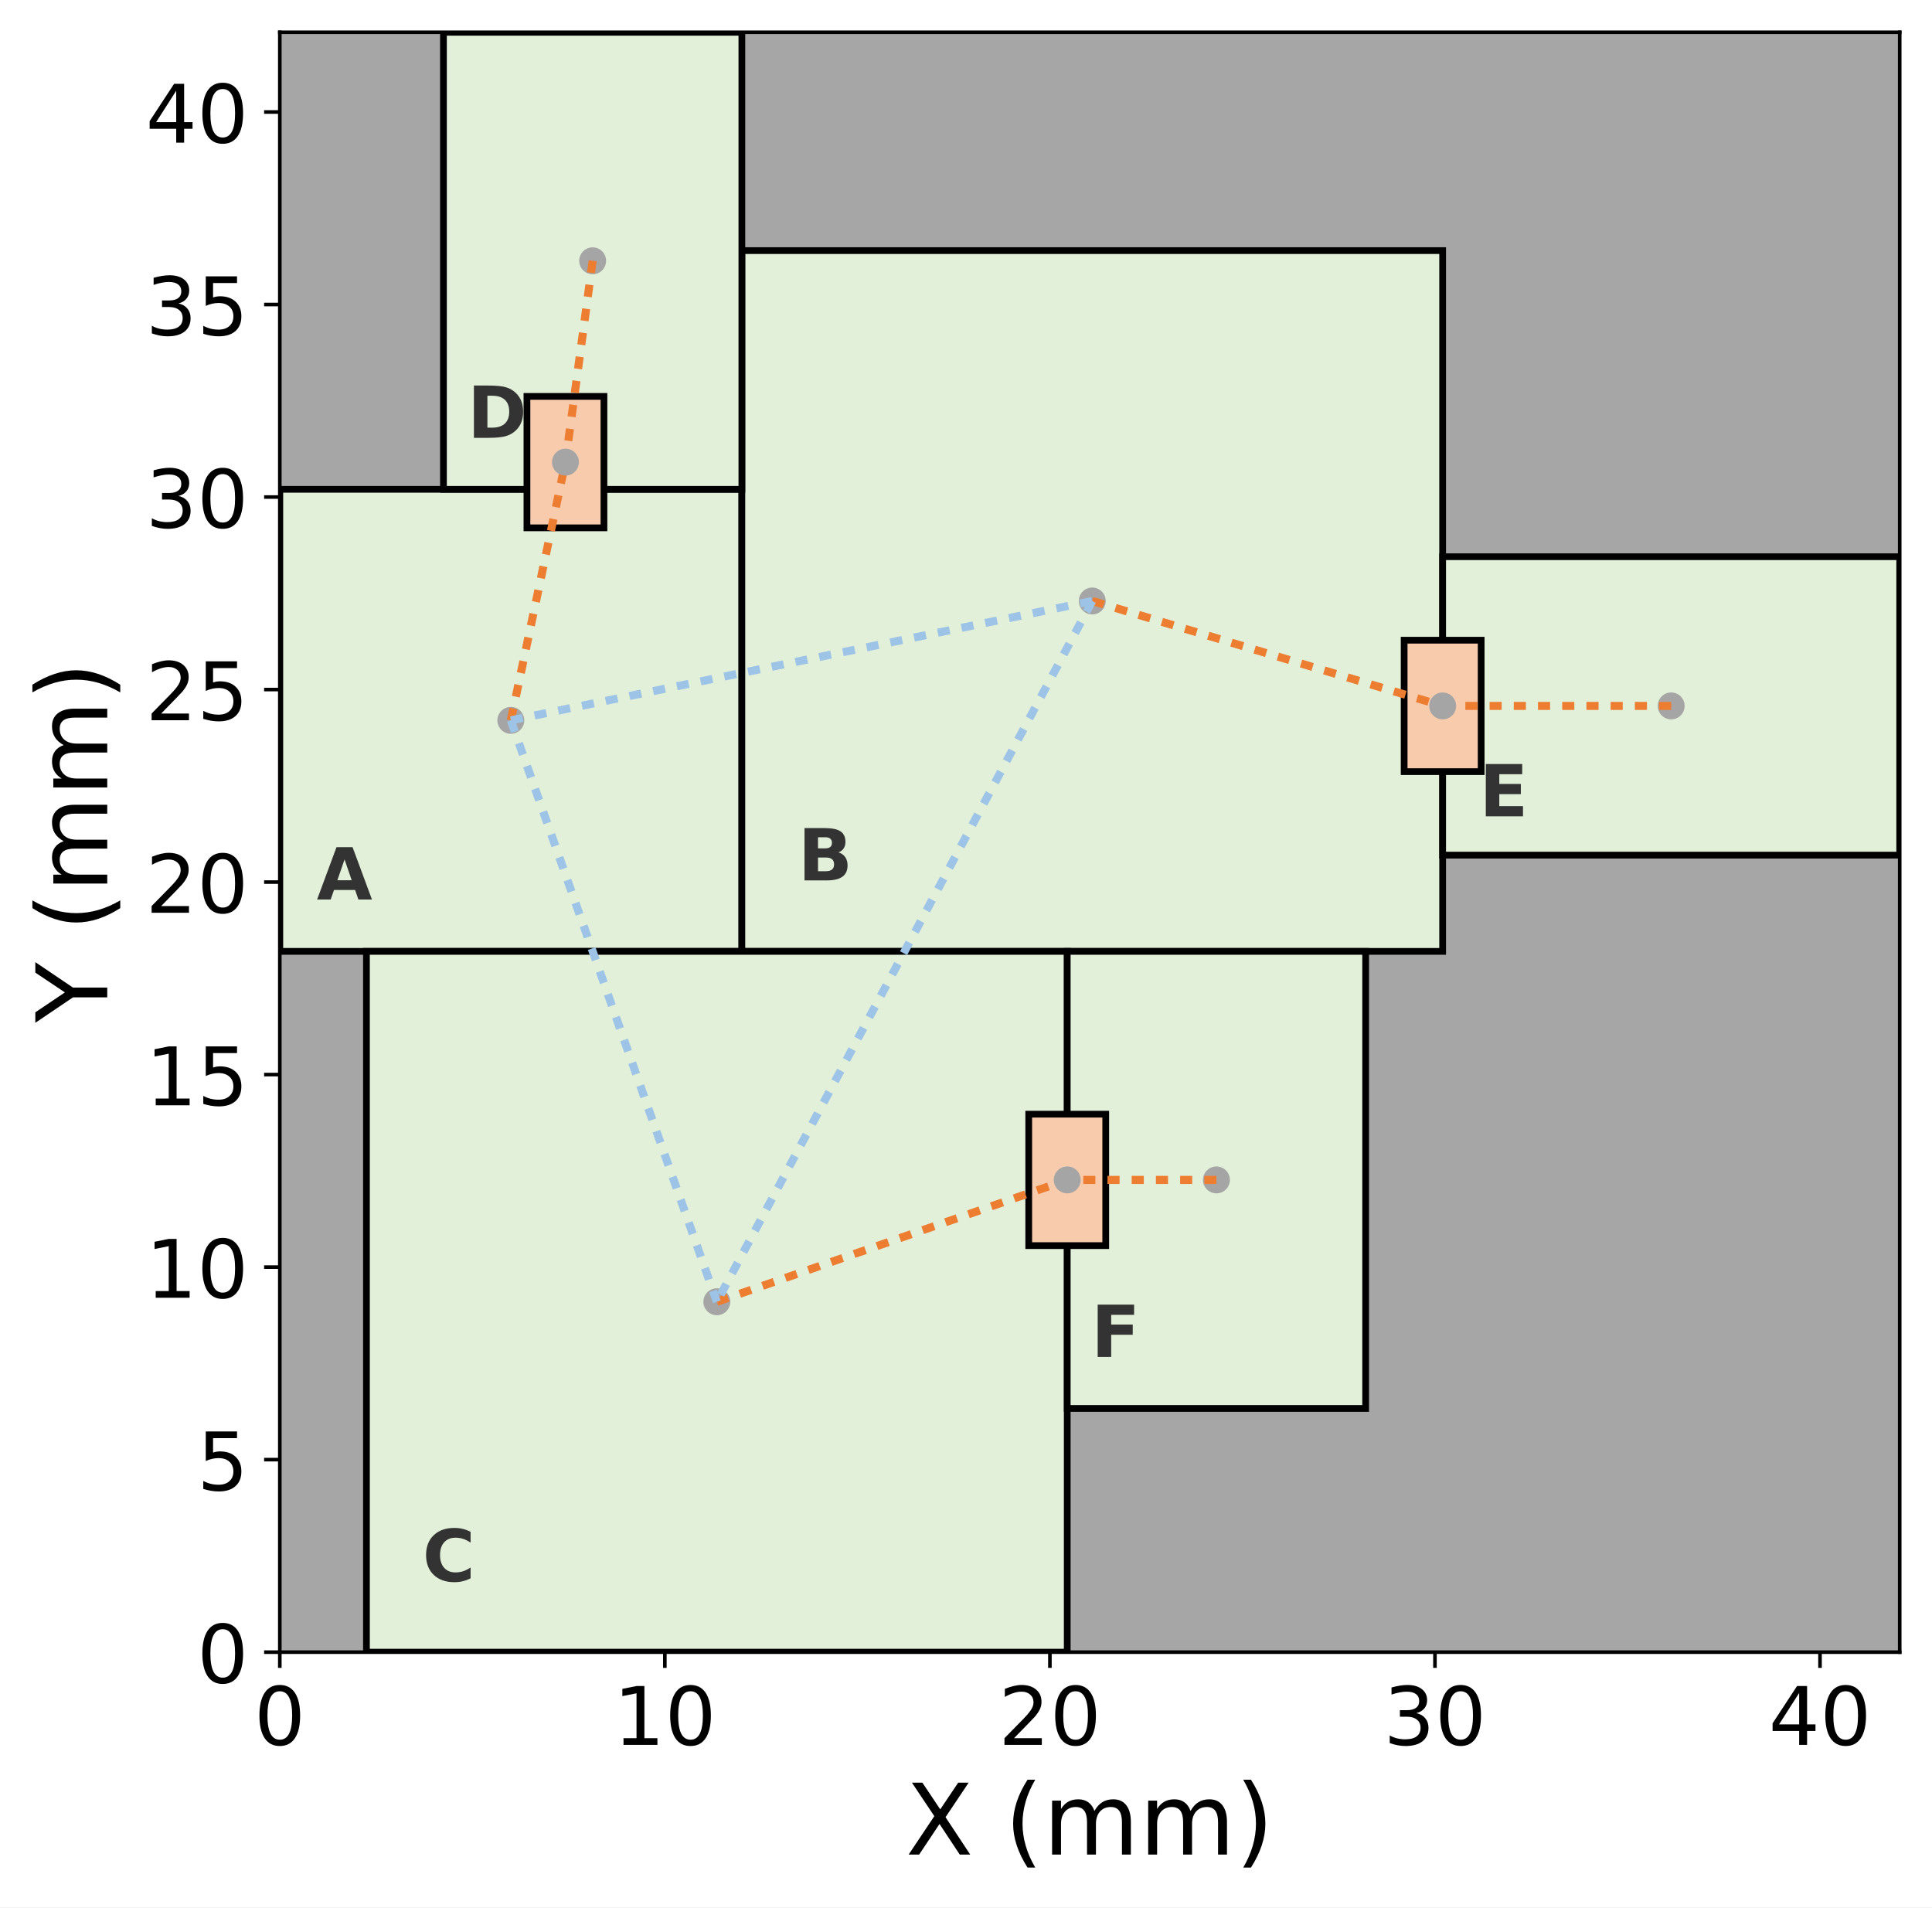
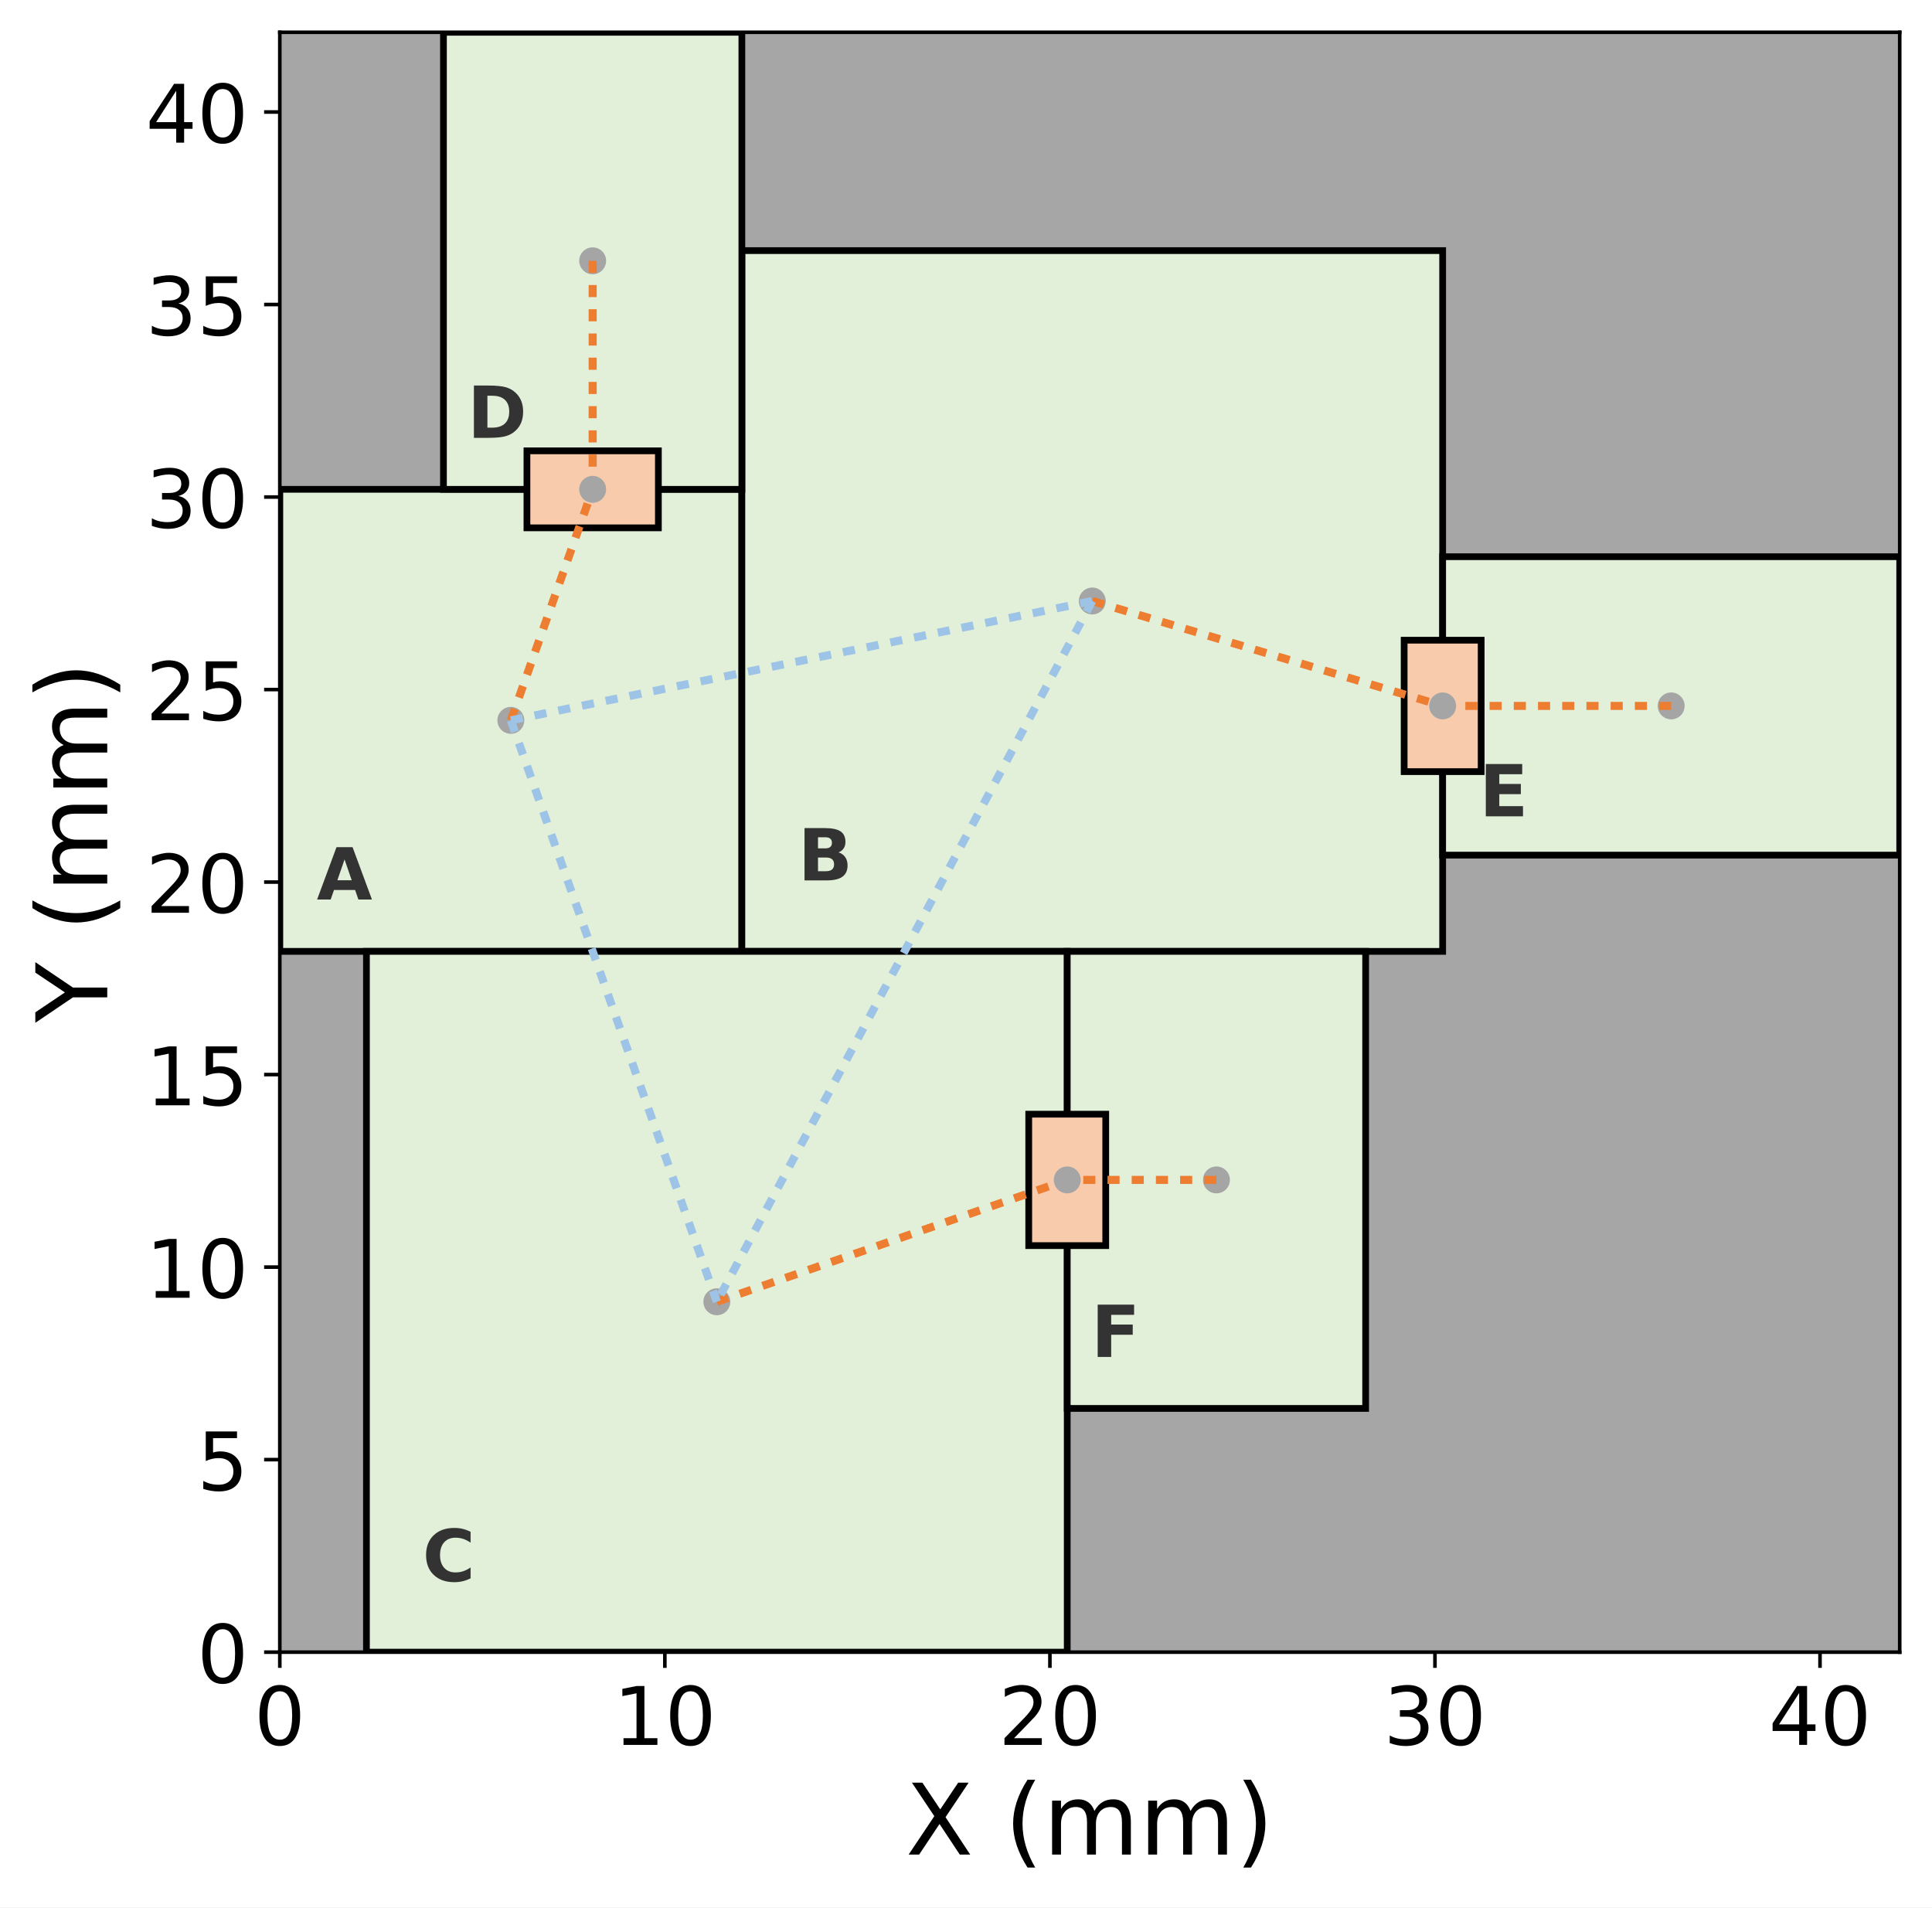
<svg xmlns="http://www.w3.org/2000/svg" xmlns:xlink="http://www.w3.org/1999/xlink" width="430.837pt" height="425.353pt" viewBox="0 0 430.837 425.353" version="1.1">
  <defs>
    <style type="text/css">*{stroke-linejoin: round; stroke-linecap: butt}</style>
  </defs>
  <g id="figure_1">
    <g id="patch_1">
      <path d="M 0 425.353  L 430.837 425.353  L 430.837 0  L 0 0  z " style="fill: #ffffff" />
    </g>
    <g id="axes_1">
      <g id="patch_2">
        <path d="M 62.397 368.44  L 423.637 368.44  L 423.637 7.2  L 62.397 7.2  z " style="fill: #a6a6a6" />
      </g>
      <g id="patch_3">
-         <path d="M 62.397 212.163  L 165.437 212.163  L 165.437 109.123  L 62.397 109.123  z " clip-path="url(#p27b4ea4541)" style="fill: #e2f0d9; stroke: #000000; stroke-width: 1.5; stroke-linejoin: miter" />
+         <path d="M 62.397 212.163  L 165.437 212.163  L 165.437 109.123  L 62.397 109.123  z " clip-path="url(#pdf31332292)" style="fill: #e2f0d9; stroke: #000000; stroke-width: 1.5; stroke-linejoin: miter" />
      </g>
      <g id="patch_4">
-         <path d="M 165.437 212.163  L 321.713 212.163  L 321.713 55.886  L 165.437 55.886  z " clip-path="url(#p27b4ea4541)" style="fill: #e2f0d9; stroke: #000000; stroke-width: 1.5; stroke-linejoin: miter" />
+         <path d="M 165.437 212.163  L 321.713 212.163  L 321.713 55.886  L 165.437 55.886  z " clip-path="url(#pdf31332292)" style="fill: #e2f0d9; stroke: #000000; stroke-width: 1.5; stroke-linejoin: miter" />
      </g>
      <g id="patch_5">
-         <path d="M 81.717 368.44  L 237.994 368.44  L 237.994 212.163  L 81.717 212.163  z " clip-path="url(#p27b4ea4541)" style="fill: #e2f0d9; stroke: #000000; stroke-width: 1.5; stroke-linejoin: miter" />
+         <path d="M 81.717 368.44  L 237.994 368.44  L 237.994 212.163  L 81.717 212.163  z " clip-path="url(#pdf31332292)" style="fill: #e2f0d9; stroke: #000000; stroke-width: 1.5; stroke-linejoin: miter" />
      </g>
      <g id="patch_6">
-         <path d="M 98.89 109.123  L 165.437 109.123  L 165.437 7.2  L 98.89 7.2  z " clip-path="url(#p27b4ea4541)" style="fill: #e2f0d9; stroke: #000000; stroke-width: 1.5; stroke-linejoin: miter" />
+         <path d="M 98.89 109.123  L 165.437 109.123  L 165.437 7.2  L 98.89 7.2  z " clip-path="url(#pdf31332292)" style="fill: #e2f0d9; stroke: #000000; stroke-width: 1.5; stroke-linejoin: miter" />
      </g>
      <g id="patch_7">
-         <path d="M 321.713 190.697  L 423.637 190.697  L 423.637 124.15  L 321.713 124.15  z " clip-path="url(#p27b4ea4541)" style="fill: #e2f0d9; stroke: #000000; stroke-width: 1.5; stroke-linejoin: miter" />
+         <path d="M 321.713 190.697  L 423.637 190.697  L 423.637 124.15  L 321.713 124.15  z " clip-path="url(#pdf31332292)" style="fill: #e2f0d9; stroke: #000000; stroke-width: 1.5; stroke-linejoin: miter" />
      </g>
      <g id="patch_8">
-         <path d="M 237.994 314.087  L 304.54 314.087  L 304.54 212.163  L 237.994 212.163  z " clip-path="url(#p27b4ea4541)" style="fill: #e2f0d9; stroke: #000000; stroke-width: 1.5; stroke-linejoin: miter" />
+         <path d="M 237.994 314.087  L 304.54 314.087  L 304.54 212.163  L 237.994 212.163  z " clip-path="url(#pdf31332292)" style="fill: #e2f0d9; stroke: #000000; stroke-width: 1.5; stroke-linejoin: miter" />
      </g>
      <g id="patch_9">
-         <path d="M 117.509 117.71  L 134.682 117.71  L 134.682 88.401  L 117.509 88.401  z " clip-path="url(#p27b4ea4541)" style="fill: #f8cbad; stroke: #000000; stroke-width: 1.5; stroke-linejoin: miter" />
+         <path d="M 117.509 117.71  L 146.818 117.71  L 146.818 100.537  L 117.509 100.537  z " clip-path="url(#pdf31332292)" style="fill: #f8cbad; stroke: #000000; stroke-width: 1.5; stroke-linejoin: miter" />
      </g>
      <g id="patch_10">
-         <path d="M 313.127 172.078  L 330.3 172.078  L 330.3 142.769  L 313.127 142.769  z " clip-path="url(#p27b4ea4541)" style="fill: #f8cbad; stroke: #000000; stroke-width: 1.5; stroke-linejoin: miter" />
+         <path d="M 313.127 172.078  L 330.3 172.078  L 330.3 142.769  L 313.127 142.769  z " clip-path="url(#pdf31332292)" style="fill: #f8cbad; stroke: #000000; stroke-width: 1.5; stroke-linejoin: miter" />
      </g>
      <g id="patch_11">
-         <path d="M 229.407 277.779  L 246.58 277.779  L 246.58 248.47  L 229.407 248.47  z " clip-path="url(#p27b4ea4541)" style="fill: #f8cbad; stroke: #000000; stroke-width: 1.5; stroke-linejoin: miter" />
+         <path d="M 229.407 277.779  L 246.58 277.779  L 246.58 248.47  L 229.407 248.47  z " clip-path="url(#pdf31332292)" style="fill: #f8cbad; stroke: #000000; stroke-width: 1.5; stroke-linejoin: miter" />
      </g>
      <g id="matplotlib.axis_1">
        <g id="xtick_1">
          <g id="line2d_1">
            <defs>
-               <path id="m975bffc416" d="M 0 0  L 0 3.5  " style="stroke: #000000; stroke-width: 0.8" />
+               <path id="m3f72ef1286" d="M 0 0  L 0 3.5  " style="stroke: #000000; stroke-width: 0.8" />
            </defs>
            <g>
-               <use xlink:href="#m975bffc416" x="62.397" y="368.44" style="stroke: #000000; stroke-width: 0.8" />
+               <use xlink:href="#m3f72ef1286" x="62.397" y="368.44" style="stroke: #000000; stroke-width: 0.8" />
            </g>
          </g>
          <g id="text_1">
            <g transform="translate(56.67063 389.1172) scale(0.18 -0.18)">
              <defs>
                <path id="DejaVuSans-30" d="M 2034 4250  Q 1547 4250 1301 3770  Q 1056 3291 1056 2328  Q 1056 1369 1301 889  Q 1547 409 2034 409  Q 2525 409 2770 889  Q 3016 1369 3016 2328  Q 3016 3291 2770 3770  Q 2525 4250 2034 4250  z M 2034 4750  Q 2819 4750 3233 4129  Q 3647 3509 3647 2328  Q 3647 1150 3233 529  Q 2819 -91 2034 -91  Q 1250 -91 836 529  Q 422 1150 422 2328  Q 422 3509 836 4129  Q 1250 4750 2034 4750  z " transform="scale(0.015625)" />
              </defs>
              <use xlink:href="#DejaVuSans-30" />
            </g>
          </g>
        </g>
        <g id="xtick_2">
          <g id="line2d_2">
            <g>
-               <use xlink:href="#m975bffc416" x="148.263" y="368.44" style="stroke: #000000; stroke-width: 0.8" />
+               <use xlink:href="#m3f72ef1286" x="148.263" y="368.44" style="stroke: #000000; stroke-width: 0.8" />
            </g>
          </g>
          <g id="text_2">
            <g transform="translate(136.8108 389.1172) scale(0.18 -0.18)">
              <defs>
                <path id="DejaVuSans-31" d="M 794 531  L 1825 531  L 1825 4091  L 703 3866  L 703 4441  L 1819 4666  L 2450 4666  L 2450 531  L 3481 531  L 3481 0  L 794 0  L 794 531  z " transform="scale(0.015625)" />
              </defs>
              <use xlink:href="#DejaVuSans-31" />
              <use xlink:href="#DejaVuSans-30" transform="translate(63.62305 0)" />
            </g>
          </g>
        </g>
        <g id="xtick_3">
          <g id="line2d_3">
            <g>
-               <use xlink:href="#m975bffc416" x="234.13" y="368.44" style="stroke: #000000; stroke-width: 0.8" />
+               <use xlink:href="#m3f72ef1286" x="234.13" y="368.44" style="stroke: #000000; stroke-width: 0.8" />
            </g>
          </g>
          <g id="text_3">
            <g transform="translate(222.6772 389.1172) scale(0.18 -0.18)">
              <defs>
                <path id="DejaVuSans-32" d="M 1228 531  L 3431 531  L 3431 0  L 469 0  L 469 531  Q 828 903 1448 1529  Q 2069 2156 2228 2338  Q 2531 2678 2651 2914  Q 2772 3150 2772 3378  Q 2772 3750 2511 3984  Q 2250 4219 1831 4219  Q 1534 4219 1204 4116  Q 875 4013 500 3803  L 500 4441  Q 881 4594 1212 4672  Q 1544 4750 1819 4750  Q 2544 4750 2975 4387  Q 3406 4025 3406 3419  Q 3406 3131 3298 2873  Q 3191 2616 2906 2266  Q 2828 2175 2409 1742  Q 1991 1309 1228 531  z " transform="scale(0.015625)" />
              </defs>
              <use xlink:href="#DejaVuSans-32" />
              <use xlink:href="#DejaVuSans-30" transform="translate(63.62305 0)" />
            </g>
          </g>
        </g>
        <g id="xtick_4">
          <g id="line2d_4">
            <g>
-               <use xlink:href="#m975bffc416" x="319.996" y="368.44" style="stroke: #000000; stroke-width: 0.8" />
+               <use xlink:href="#m3f72ef1286" x="319.996" y="368.44" style="stroke: #000000; stroke-width: 0.8" />
            </g>
          </g>
          <g id="text_4">
            <g transform="translate(308.5436 389.1172) scale(0.18 -0.18)">
              <defs>
                <path id="DejaVuSans-33" d="M 2597 2516  Q 3050 2419 3304 2112  Q 3559 1806 3559 1356  Q 3559 666 3084 287  Q 2609 -91 1734 -91  Q 1441 -91 1130 -33  Q 819 25 488 141  L 488 750  Q 750 597 1062 519  Q 1375 441 1716 441  Q 2309 441 2620 675  Q 2931 909 2931 1356  Q 2931 1769 2642 2001  Q 2353 2234 1838 2234  L 1294 2234  L 1294 2753  L 1863 2753  Q 2328 2753 2575 2939  Q 2822 3125 2822 3475  Q 2822 3834 2567 4026  Q 2313 4219 1838 4219  Q 1578 4219 1281 4162  Q 984 4106 628 3988  L 628 4550  Q 988 4650 1302 4700  Q 1616 4750 1894 4750  Q 2613 4750 3031 4423  Q 3450 4097 3450 3541  Q 3450 3153 3228 2886  Q 3006 2619 2597 2516  z " transform="scale(0.015625)" />
              </defs>
              <use xlink:href="#DejaVuSans-33" />
              <use xlink:href="#DejaVuSans-30" transform="translate(63.62305 0)" />
            </g>
          </g>
        </g>
        <g id="xtick_5">
          <g id="line2d_5">
            <g>
-               <use xlink:href="#m975bffc416" x="405.863" y="368.44" style="stroke: #000000; stroke-width: 0.8" />
+               <use xlink:href="#m3f72ef1286" x="405.863" y="368.44" style="stroke: #000000; stroke-width: 0.8" />
            </g>
          </g>
          <g id="text_5">
            <g transform="translate(394.41 389.1172) scale(0.18 -0.18)">
              <defs>
                <path id="DejaVuSans-34" d="M 2419 4116  L 825 1625  L 2419 1625  L 2419 4116  z M 2253 4666  L 3047 4666  L 3047 1625  L 3713 1625  L 3713 1100  L 3047 1100  L 3047 0  L 2419 0  L 2419 1100  L 313 1100  L 313 1709  L 2253 4666  z " transform="scale(0.015625)" />
              </defs>
              <use xlink:href="#DejaVuSans-34" />
              <use xlink:href="#DejaVuSans-30" transform="translate(63.62305 0)" />
            </g>
          </g>
        </g>
        <g id="text_6">
          <g transform="translate(201.9731 413.5772) scale(0.22 -0.22)">
            <defs>
              <path id="DejaVuSans-58" d="M 403 4666  L 1081 4666  L 2241 2931  L 3406 4666  L 4084 4666  L 2584 2425  L 4184 0  L 3506 0  L 2194 1984  L 872 0  L 191 0  L 1856 2491  L 403 4666  z " transform="scale(0.015625)" />
              <path id="DejaVuSans-20" transform="scale(0.015625)" />
              <path id="DejaVuSans-28" d="M 1984 4856  Q 1566 4138 1362 3434  Q 1159 2731 1159 2009  Q 1159 1288 1364 580  Q 1569 -128 1984 -844  L 1484 -844  Q 1016 -109 783 600  Q 550 1309 550 2009  Q 550 2706 781 3412  Q 1013 4119 1484 4856  L 1984 4856  z " transform="scale(0.015625)" />
              <path id="DejaVuSans-6d" d="M 3328 2828  Q 3544 3216 3844 3400  Q 4144 3584 4550 3584  Q 5097 3584 5394 3201  Q 5691 2819 5691 2113  L 5691 0  L 5113 0  L 5113 2094  Q 5113 2597 4934 2840  Q 4756 3084 4391 3084  Q 3944 3084 3684 2787  Q 3425 2491 3425 1978  L 3425 0  L 2847 0  L 2847 2094  Q 2847 2600 2669 2842  Q 2491 3084 2119 3084  Q 1678 3084 1418 2786  Q 1159 2488 1159 1978  L 1159 0  L 581 0  L 581 3500  L 1159 3500  L 1159 2956  Q 1356 3278 1631 3431  Q 1906 3584 2284 3584  Q 2666 3584 2933 3390  Q 3200 3197 3328 2828  z " transform="scale(0.015625)" />
              <path id="DejaVuSans-29" d="M 513 4856  L 1013 4856  Q 1481 4119 1714 3412  Q 1947 2706 1947 2009  Q 1947 1309 1714 600  Q 1481 -109 1013 -844  L 513 -844  Q 928 -128 1133 580  Q 1338 1288 1338 2009  Q 1338 2731 1133 3434  Q 928 4138 513 4856  z " transform="scale(0.015625)" />
            </defs>
            <use xlink:href="#DejaVuSans-58" />
            <use xlink:href="#DejaVuSans-20" transform="translate(68.50586 0)" />
            <use xlink:href="#DejaVuSans-28" transform="translate(100.293 0)" />
            <use xlink:href="#DejaVuSans-6d" transform="translate(139.3066 0)" />
            <use xlink:href="#DejaVuSans-6d" transform="translate(236.7188 0)" />
            <use xlink:href="#DejaVuSans-29" transform="translate(334.1309 0)" />
          </g>
        </g>
      </g>
      <g id="matplotlib.axis_2">
        <g id="ytick_1">
          <g id="line2d_6">
            <defs>
-               <path id="m58bb00a4fe" d="M 0 0  L -3.5 0  " style="stroke: #000000; stroke-width: 0.8" />
+               <path id="m8b38acbd0d" d="M 0 0  L -3.5 0  " style="stroke: #000000; stroke-width: 0.8" />
            </defs>
            <g>
-               <use xlink:href="#m58bb00a4fe" x="62.397" y="368.44" style="stroke: #000000; stroke-width: 0.8" />
+               <use xlink:href="#m8b38acbd0d" x="62.397" y="368.44" style="stroke: #000000; stroke-width: 0.8" />
            </g>
          </g>
          <g id="text_7">
            <g transform="translate(43.94438 375.2786) scale(0.18 -0.18)">
              <use xlink:href="#DejaVuSans-30" />
            </g>
          </g>
        </g>
        <g id="ytick_2">
          <g id="line2d_7">
            <g>
-               <use xlink:href="#m58bb00a4fe" x="62.397" y="325.507" style="stroke: #000000; stroke-width: 0.8" />
+               <use xlink:href="#m8b38acbd0d" x="62.397" y="325.507" style="stroke: #000000; stroke-width: 0.8" />
            </g>
          </g>
          <g id="text_8">
            <g transform="translate(43.94438 332.3454) scale(0.18 -0.18)">
              <defs>
                <path id="DejaVuSans-35" d="M 691 4666  L 3169 4666  L 3169 4134  L 1269 4134  L 1269 2991  Q 1406 3038 1543 3061  Q 1681 3084 1819 3084  Q 2600 3084 3056 2656  Q 3513 2228 3513 1497  Q 3513 744 3044 326  Q 2575 -91 1722 -91  Q 1428 -91 1123 -41  Q 819 9 494 109  L 494 744  Q 775 591 1075 516  Q 1375 441 1709 441  Q 2250 441 2565 725  Q 2881 1009 2881 1497  Q 2881 1984 2565 2268  Q 2250 2553 1709 2553  Q 1456 2553 1204 2497  Q 953 2441 691 2322  L 691 4666  z " transform="scale(0.015625)" />
              </defs>
              <use xlink:href="#DejaVuSans-35" />
            </g>
          </g>
        </g>
        <g id="ytick_3">
          <g id="line2d_8">
            <g>
-               <use xlink:href="#m58bb00a4fe" x="62.397" y="282.574" style="stroke: #000000; stroke-width: 0.8" />
+               <use xlink:href="#m8b38acbd0d" x="62.397" y="282.574" style="stroke: #000000; stroke-width: 0.8" />
            </g>
          </g>
          <g id="text_9">
            <g transform="translate(32.49188 289.4122) scale(0.18 -0.18)">
              <use xlink:href="#DejaVuSans-31" />
              <use xlink:href="#DejaVuSans-30" transform="translate(63.62305 0)" />
            </g>
          </g>
        </g>
        <g id="ytick_4">
          <g id="line2d_9">
            <g>
-               <use xlink:href="#m58bb00a4fe" x="62.397" y="239.64" style="stroke: #000000; stroke-width: 0.8" />
+               <use xlink:href="#m8b38acbd0d" x="62.397" y="239.64" style="stroke: #000000; stroke-width: 0.8" />
            </g>
          </g>
          <g id="text_10">
            <g transform="translate(32.49188 246.479) scale(0.18 -0.18)">
              <use xlink:href="#DejaVuSans-31" />
              <use xlink:href="#DejaVuSans-35" transform="translate(63.62305 0)" />
            </g>
          </g>
        </g>
        <g id="ytick_5">
          <g id="line2d_10">
            <g>
-               <use xlink:href="#m58bb00a4fe" x="62.397" y="196.707" style="stroke: #000000; stroke-width: 0.8" />
+               <use xlink:href="#m8b38acbd0d" x="62.397" y="196.707" style="stroke: #000000; stroke-width: 0.8" />
            </g>
          </g>
          <g id="text_11">
            <g transform="translate(32.49188 203.5458) scale(0.18 -0.18)">
              <use xlink:href="#DejaVuSans-32" />
              <use xlink:href="#DejaVuSans-30" transform="translate(63.62305 0)" />
            </g>
          </g>
        </g>
        <g id="ytick_6">
          <g id="line2d_11">
            <g>
-               <use xlink:href="#m58bb00a4fe" x="62.397" y="153.774" style="stroke: #000000; stroke-width: 0.8" />
+               <use xlink:href="#m8b38acbd0d" x="62.397" y="153.774" style="stroke: #000000; stroke-width: 0.8" />
            </g>
          </g>
          <g id="text_12">
            <g transform="translate(32.49188 160.6126) scale(0.18 -0.18)">
              <use xlink:href="#DejaVuSans-32" />
              <use xlink:href="#DejaVuSans-35" transform="translate(63.62305 0)" />
            </g>
          </g>
        </g>
        <g id="ytick_7">
          <g id="line2d_12">
            <g>
-               <use xlink:href="#m58bb00a4fe" x="62.397" y="110.841" style="stroke: #000000; stroke-width: 0.8" />
+               <use xlink:href="#m8b38acbd0d" x="62.397" y="110.841" style="stroke: #000000; stroke-width: 0.8" />
            </g>
          </g>
          <g id="text_13">
            <g transform="translate(32.49188 117.6794) scale(0.18 -0.18)">
              <use xlink:href="#DejaVuSans-33" />
              <use xlink:href="#DejaVuSans-30" transform="translate(63.62305 0)" />
            </g>
          </g>
        </g>
        <g id="ytick_8">
          <g id="line2d_13">
            <g>
-               <use xlink:href="#m58bb00a4fe" x="62.397" y="67.908" style="stroke: #000000; stroke-width: 0.8" />
+               <use xlink:href="#m8b38acbd0d" x="62.397" y="67.908" style="stroke: #000000; stroke-width: 0.8" />
            </g>
          </g>
          <g id="text_14">
            <g transform="translate(32.49188 74.74615) scale(0.18 -0.18)">
              <use xlink:href="#DejaVuSans-33" />
              <use xlink:href="#DejaVuSans-35" transform="translate(63.62305 0)" />
            </g>
          </g>
        </g>
        <g id="ytick_9">
          <g id="line2d_14">
            <g>
-               <use xlink:href="#m58bb00a4fe" x="62.397" y="24.974" style="stroke: #000000; stroke-width: 0.8" />
+               <use xlink:href="#m8b38acbd0d" x="62.397" y="24.974" style="stroke: #000000; stroke-width: 0.8" />
            </g>
          </g>
          <g id="text_15">
            <g transform="translate(32.49188 31.81294) scale(0.18 -0.18)">
              <use xlink:href="#DejaVuSans-34" />
              <use xlink:href="#DejaVuSans-30" transform="translate(63.62305 0)" />
            </g>
          </g>
        </g>
        <g id="text_16">
          <g transform="translate(23.91656 228.0473) rotate(-90) scale(0.22 -0.22)">
            <defs>
              <path id="DejaVuSans-59" d="M -13 4666  L 666 4666  L 1959 2747  L 3244 4666  L 3922 4666  L 2272 2222  L 2272 0  L 1638 0  L 1638 2222  L -13 4666  z " transform="scale(0.015625)" />
            </defs>
            <use xlink:href="#DejaVuSans-59" />
            <use xlink:href="#DejaVuSans-20" transform="translate(61.08398 0)" />
            <use xlink:href="#DejaVuSans-28" transform="translate(92.87109 0)" />
            <use xlink:href="#DejaVuSans-6d" transform="translate(131.8848 0)" />
            <use xlink:href="#DejaVuSans-6d" transform="translate(229.2969 0)" />
            <use xlink:href="#DejaVuSans-29" transform="translate(326.709 0)" />
          </g>
        </g>
      </g>
      <g id="line2d_15">
-         <path d="M 113.917 160.643  " clip-path="url(#p27b4ea4541)" style="fill: none; stroke: #a5a5a5; stroke-width: 1.5; stroke-linecap: square" />
+         <path d="M 113.917 160.643  " clip-path="url(#pdf31332292)" style="fill: none; stroke: #a5a5a5; stroke-width: 1.5; stroke-linecap: square" />
        <defs>
-           <path id="m60b229ca9f" d="M 0 3  C 0.796 3 1.559 2.684 2.121 2.121  C 2.684 1.559 3 0.796 3 0  C 3 -0.796 2.684 -1.559 2.121 -2.121  C 1.559 -2.684 0.796 -3 0 -3  C -0.796 -3 -1.559 -2.684 -2.121 -2.121  C -2.684 -1.559 -3 -0.796 -3 0  C -3 0.796 -2.684 1.559 -2.121 2.121  C -1.559 2.684 -0.796 3 0 3  z " />
+           <path id="m9b7de8fbb4" d="M 0 3  C 0.796 3 1.559 2.684 2.121 2.121  C 2.684 1.559 3 0.796 3 0  C 3 -0.796 2.684 -1.559 2.121 -2.121  C 1.559 -2.684 0.796 -3 0 -3  C -0.796 -3 -1.559 -2.684 -2.121 -2.121  C -2.684 -1.559 -3 -0.796 -3 0  C -3 0.796 -2.684 1.559 -2.121 2.121  C -1.559 2.684 -0.796 3 0 3  z " />
        </defs>
-         <g clip-path="url(#p27b4ea4541)">
-           <use xlink:href="#m60b229ca9f" x="113.917" y="160.643" style="fill: #a5a5a5" />
+         <g clip-path="url(#pdf31332292)">
+           <use xlink:href="#m9b7de8fbb4" x="113.917" y="160.643" style="fill: #a5a5a5" />
        </g>
      </g>
      <g id="line2d_16">
-         <path d="M 243.575 134.025  " clip-path="url(#p27b4ea4541)" style="fill: none; stroke: #a5a5a5; stroke-width: 1.5; stroke-linecap: square" />
-         <g clip-path="url(#p27b4ea4541)">
-           <use xlink:href="#m60b229ca9f" x="243.575" y="134.025" style="fill: #a5a5a5" />
+         <path d="M 243.575 134.025  " clip-path="url(#pdf31332292)" style="fill: none; stroke: #a5a5a5; stroke-width: 1.5; stroke-linecap: square" />
+         <g clip-path="url(#pdf31332292)">
+           <use xlink:href="#m9b7de8fbb4" x="243.575" y="134.025" style="fill: #a5a5a5" />
        </g>
      </g>
      <g id="line2d_17">
-         <path d="M 159.855 290.302  " clip-path="url(#p27b4ea4541)" style="fill: none; stroke: #a5a5a5; stroke-width: 1.5; stroke-linecap: square" />
-         <g clip-path="url(#p27b4ea4541)">
-           <use xlink:href="#m60b229ca9f" x="159.855" y="290.302" style="fill: #a5a5a5" />
+         <path d="M 159.855 290.302  " clip-path="url(#pdf31332292)" style="fill: none; stroke: #a5a5a5; stroke-width: 1.5; stroke-linecap: square" />
+         <g clip-path="url(#pdf31332292)">
+           <use xlink:href="#m9b7de8fbb4" x="159.855" y="290.302" style="fill: #a5a5a5" />
        </g>
      </g>
      <g id="line2d_18">
-         <path d="M 132.163 58.162  " clip-path="url(#p27b4ea4541)" style="fill: none; stroke: #a5a5a5; stroke-width: 1.5; stroke-linecap: square" />
-         <g clip-path="url(#p27b4ea4541)">
-           <use xlink:href="#m60b229ca9f" x="132.163" y="58.162" style="fill: #a5a5a5" />
+         <path d="M 132.163 58.162  " clip-path="url(#pdf31332292)" style="fill: none; stroke: #a5a5a5; stroke-width: 1.5; stroke-linecap: square" />
+         <g clip-path="url(#pdf31332292)">
+           <use xlink:href="#m9b7de8fbb4" x="132.163" y="58.162" style="fill: #a5a5a5" />
        </g>
      </g>
      <g id="line2d_19">
-         <path d="M 372.675 157.423  " clip-path="url(#p27b4ea4541)" style="fill: none; stroke: #a5a5a5; stroke-width: 1.5; stroke-linecap: square" />
-         <g clip-path="url(#p27b4ea4541)">
-           <use xlink:href="#m60b229ca9f" x="372.675" y="157.423" style="fill: #a5a5a5" />
+         <path d="M 372.675 157.423  " clip-path="url(#pdf31332292)" style="fill: none; stroke: #a5a5a5; stroke-width: 1.5; stroke-linecap: square" />
+         <g clip-path="url(#pdf31332292)">
+           <use xlink:href="#m9b7de8fbb4" x="372.675" y="157.423" style="fill: #a5a5a5" />
        </g>
      </g>
      <g id="line2d_20">
-         <path d="M 271.267 263.125  " clip-path="url(#p27b4ea4541)" style="fill: none; stroke: #a5a5a5; stroke-width: 1.5; stroke-linecap: square" />
-         <g clip-path="url(#p27b4ea4541)">
-           <use xlink:href="#m60b229ca9f" x="271.267" y="263.125" style="fill: #a5a5a5" />
+         <path d="M 271.267 263.125  " clip-path="url(#pdf31332292)" style="fill: none; stroke: #a5a5a5; stroke-width: 1.5; stroke-linecap: square" />
+         <g clip-path="url(#pdf31332292)">
+           <use xlink:href="#m9b7de8fbb4" x="271.267" y="263.125" style="fill: #a5a5a5" />
        </g>
      </g>
      <g id="line2d_21">
-         <path d="M 113.917 160.643  L 126.096 103.056  " clip-path="url(#p27b4ea4541)" style="fill: none; stroke-dasharray: 2.7,2.7; stroke-dashoffset: 0; stroke: #ed7d31; stroke-width: 1.8" />
+         <path d="M 113.917 160.643  L 132.163 109.123  " clip-path="url(#pdf31332292)" style="fill: none; stroke-dasharray: 2.7,2.7; stroke-dashoffset: 0; stroke: #ed7d31; stroke-width: 1.8" />
      </g>
      <g id="line2d_22">
-         <path d="M 132.163 58.162  L 126.096 103.056  " clip-path="url(#p27b4ea4541)" style="fill: none; stroke-dasharray: 2.7,2.7; stroke-dashoffset: 0; stroke: #ed7d31; stroke-width: 1.8" />
+         <path d="M 132.163 58.162  L 132.163 109.123  " clip-path="url(#pdf31332292)" style="fill: none; stroke-dasharray: 2.7,2.7; stroke-dashoffset: 0; stroke: #ed7d31; stroke-width: 1.8" />
      </g>
      <g id="line2d_23">
-         <path d="M 126.096 103.056  " clip-path="url(#p27b4ea4541)" style="fill: none; stroke: #a5a5a5; stroke-width: 1.5; stroke-linecap: square" />
-         <g clip-path="url(#p27b4ea4541)">
-           <use xlink:href="#m60b229ca9f" x="126.096" y="103.056" style="fill: #a5a5a5" />
+         <path d="M 132.163 109.123  " clip-path="url(#pdf31332292)" style="fill: none; stroke: #a5a5a5; stroke-width: 1.5; stroke-linecap: square" />
+         <g clip-path="url(#pdf31332292)">
+           <use xlink:href="#m9b7de8fbb4" x="132.163" y="109.123" style="fill: #a5a5a5" />
        </g>
      </g>
      <g id="line2d_24">
-         <path d="M 243.575 134.025  L 321.713 157.423  " clip-path="url(#p27b4ea4541)" style="fill: none; stroke-dasharray: 2.7,2.7; stroke-dashoffset: 0; stroke: #ed7d31; stroke-width: 1.8" />
+         <path d="M 243.575 134.025  L 321.713 157.423  " clip-path="url(#pdf31332292)" style="fill: none; stroke-dasharray: 2.7,2.7; stroke-dashoffset: 0; stroke: #ed7d31; stroke-width: 1.8" />
      </g>
      <g id="line2d_25">
-         <path d="M 372.675 157.423  L 321.713 157.423  " clip-path="url(#p27b4ea4541)" style="fill: none; stroke-dasharray: 2.7,2.7; stroke-dashoffset: 0; stroke: #ed7d31; stroke-width: 1.8" />
+         <path d="M 372.675 157.423  L 321.713 157.423  " clip-path="url(#pdf31332292)" style="fill: none; stroke-dasharray: 2.7,2.7; stroke-dashoffset: 0; stroke: #ed7d31; stroke-width: 1.8" />
      </g>
      <g id="line2d_26">
-         <path d="M 321.713 157.423  " clip-path="url(#p27b4ea4541)" style="fill: none; stroke: #a5a5a5; stroke-width: 1.5; stroke-linecap: square" />
-         <g clip-path="url(#p27b4ea4541)">
-           <use xlink:href="#m60b229ca9f" x="321.713" y="157.423" style="fill: #a5a5a5" />
+         <path d="M 321.713 157.423  " clip-path="url(#pdf31332292)" style="fill: none; stroke: #a5a5a5; stroke-width: 1.5; stroke-linecap: square" />
+         <g clip-path="url(#pdf31332292)">
+           <use xlink:href="#m9b7de8fbb4" x="321.713" y="157.423" style="fill: #a5a5a5" />
        </g>
      </g>
      <g id="line2d_27">
-         <path d="M 159.855 290.302  L 237.994 263.125  " clip-path="url(#p27b4ea4541)" style="fill: none; stroke-dasharray: 2.7,2.7; stroke-dashoffset: 0; stroke: #ed7d31; stroke-width: 1.8" />
+         <path d="M 159.855 290.302  L 237.994 263.125  " clip-path="url(#pdf31332292)" style="fill: none; stroke-dasharray: 2.7,2.7; stroke-dashoffset: 0; stroke: #ed7d31; stroke-width: 1.8" />
      </g>
      <g id="line2d_28">
-         <path d="M 271.267 263.125  L 237.994 263.125  " clip-path="url(#p27b4ea4541)" style="fill: none; stroke-dasharray: 2.7,2.7; stroke-dashoffset: 0; stroke: #ed7d31; stroke-width: 1.8" />
+         <path d="M 271.267 263.125  L 237.994 263.125  " clip-path="url(#pdf31332292)" style="fill: none; stroke-dasharray: 2.7,2.7; stroke-dashoffset: 0; stroke: #ed7d31; stroke-width: 1.8" />
      </g>
      <g id="line2d_29">
-         <path d="M 237.994 263.125  " clip-path="url(#p27b4ea4541)" style="fill: none; stroke: #a5a5a5; stroke-width: 1.5; stroke-linecap: square" />
-         <g clip-path="url(#p27b4ea4541)">
-           <use xlink:href="#m60b229ca9f" x="237.994" y="263.125" style="fill: #a5a5a5" />
+         <path d="M 237.994 263.125  " clip-path="url(#pdf31332292)" style="fill: none; stroke: #a5a5a5; stroke-width: 1.5; stroke-linecap: square" />
+         <g clip-path="url(#pdf31332292)">
+           <use xlink:href="#m9b7de8fbb4" x="237.994" y="263.125" style="fill: #a5a5a5" />
        </g>
      </g>
      <g id="line2d_30">
-         <path d="M 113.917 160.643  L 243.575 134.025  " clip-path="url(#p27b4ea4541)" style="fill: none; stroke-dasharray: 2.7,2.7; stroke-dashoffset: 0; stroke: #9dc3e6; stroke-width: 1.8" />
+         <path d="M 113.917 160.643  L 243.575 134.025  " clip-path="url(#pdf31332292)" style="fill: none; stroke-dasharray: 2.7,2.7; stroke-dashoffset: 0; stroke: #9dc3e6; stroke-width: 1.8" />
      </g>
      <g id="line2d_31">
-         <path d="M 113.917 160.643  L 159.855 290.302  " clip-path="url(#p27b4ea4541)" style="fill: none; stroke-dasharray: 2.7,2.7; stroke-dashoffset: 0; stroke: #9dc3e6; stroke-width: 1.8" />
+         <path d="M 113.917 160.643  L 159.855 290.302  " clip-path="url(#pdf31332292)" style="fill: none; stroke-dasharray: 2.7,2.7; stroke-dashoffset: 0; stroke: #9dc3e6; stroke-width: 1.8" />
      </g>
      <g id="line2d_32">
-         <path d="M 243.575 134.025  L 159.855 290.302  " clip-path="url(#p27b4ea4541)" style="fill: none; stroke-dasharray: 2.7,2.7; stroke-dashoffset: 0; stroke: #9dc3e6; stroke-width: 1.8" />
+         <path d="M 243.575 134.025  L 159.855 290.302  " clip-path="url(#pdf31332292)" style="fill: none; stroke-dasharray: 2.7,2.7; stroke-dashoffset: 0; stroke: #9dc3e6; stroke-width: 1.8" />
      </g>
      <g id="patch_12">
        <path d="M 62.397 368.44  L 62.397 7.2  " style="fill: none; stroke: #000000; stroke-width: 0.8; stroke-linejoin: miter; stroke-linecap: square" />
      </g>
      <g id="patch_13">
        <path d="M 423.637 368.44  L 423.637 7.2  " style="fill: none; stroke: #000000; stroke-width: 0.8; stroke-linejoin: miter; stroke-linecap: square" />
      </g>
      <g id="patch_14">
        <path d="M 62.397 368.44  L 423.637 368.44  " style="fill: none; stroke: #000000; stroke-width: 0.8; stroke-linejoin: miter; stroke-linecap: square" />
      </g>
      <g id="patch_15">
        <path d="M 62.397 7.2  L 423.637 7.2  " style="fill: none; stroke: #000000; stroke-width: 0.8; stroke-linejoin: miter; stroke-linecap: square" />
      </g>
      <g id="text_17">
        <g style="fill: #333333" transform="translate(70.64005 200.5925) scale(0.16 -0.16)">
          <defs>
            <path id="DejaVuSans-Bold-41" d="M 3419 850  L 1538 850  L 1241 0  L 31 0  L 1759 4666  L 3194 4666  L 4922 0  L 3713 0  L 3419 850  z M 1838 1716  L 3116 1716  L 2478 3572  L 1838 1716  z " transform="scale(0.015625)" />
          </defs>
          <use xlink:href="#DejaVuSans-Bold-41" />
        </g>
      </g>
      <g id="text_18">
        <g style="fill: #333333" transform="translate(177.9387 196.3335) scale(0.16 -0.16)">
          <defs>
            <path id="DejaVuSans-Bold-42" d="M 2456 2859  Q 2741 2859 2887 2984  Q 3034 3109 3034 3353  Q 3034 3594 2887 3720  Q 2741 3847 2456 3847  L 1791 3847  L 1791 2859  L 2456 2859  z M 2497 819  Q 2859 819 3042 972  Q 3225 1125 3225 1434  Q 3225 1738 3044 1889  Q 2863 2041 2497 2041  L 1791 2041  L 1791 819  L 2497 819  z M 3616 2497  Q 4003 2384 4215 2081  Q 4428 1778 4428 1338  Q 4428 663 3972 331  Q 3516 0 2584 0  L 588 0  L 588 4666  L 2394 4666  Q 3366 4666 3802 4372  Q 4238 4078 4238 3431  Q 4238 3091 4078 2852  Q 3919 2613 3616 2497  z " transform="scale(0.015625)" />
          </defs>
          <use xlink:href="#DejaVuSans-Bold-42" />
        </g>
      </g>
      <g id="text_19">
        <g style="fill: #333333" transform="translate(94.21897 352.6103) scale(0.16 -0.16)">
          <defs>
            <path id="DejaVuSans-Bold-43" d="M 4288 256  Q 3956 84 3597 -3  Q 3238 -91 2847 -91  Q 1681 -91 1000 561  Q 319 1213 319 2328  Q 319 3447 1000 4098  Q 1681 4750 2847 4750  Q 3238 4750 3597 4662  Q 3956 4575 4288 4403  L 4288 3438  Q 3953 3666 3628 3772  Q 3303 3878 2944 3878  Q 2300 3878 1931 3465  Q 1563 3053 1563 2328  Q 1563 1606 1931 1193  Q 2300 781 2944 781  Q 3303 781 3628 887  Q 3953 994 4288 1222  L 4288 256  z " transform="scale(0.015625)" />
          </defs>
          <use xlink:href="#DejaVuSans-Bold-43" />
        </g>
      </g>
      <g id="text_20">
        <g style="fill: #333333" transform="translate(104.2138 97.64206) scale(0.16 -0.16)">
          <defs>
            <path id="DejaVuSans-Bold-44" d="M 1791 3756  L 1791 909  L 2222 909  Q 2959 909 3348 1275  Q 3738 1641 3738 2338  Q 3738 3031 3350 3393  Q 2963 3756 2222 3756  L 1791 3756  z M 588 4666  L 1856 4666  Q 2919 4666 3439 4514  Q 3959 4363 4331 4000  Q 4659 3684 4818 3271  Q 4978 2859 4978 2338  Q 4978 1809 4818 1395  Q 4659 981 4331 666  Q 3956 303 3431 151  Q 2906 0 1856 0  L 588 0  L 588 4666  z " transform="scale(0.015625)" />
          </defs>
          <use xlink:href="#DejaVuSans-Bold-44" />
        </g>
      </g>
      <g id="text_21">
        <g style="fill: #333333" transform="translate(329.8673 182.0453) scale(0.16 -0.16)">
          <defs>
            <path id="DejaVuSans-Bold-45" d="M 588 4666  L 3834 4666  L 3834 3756  L 1791 3756  L 1791 2888  L 3713 2888  L 3713 1978  L 1791 1978  L 1791 909  L 3903 909  L 3903 0  L 588 0  L 588 4666  z " transform="scale(0.015625)" />
          </defs>
          <use xlink:href="#DejaVuSans-Bold-45" />
        </g>
      </g>
      <g id="text_22">
        <g style="fill: #333333" transform="translate(243.3174 302.6052) scale(0.16 -0.16)">
          <defs>
            <path id="DejaVuSans-Bold-46" d="M 588 4666  L 3834 4666  L 3834 3756  L 1791 3756  L 1791 2888  L 3713 2888  L 3713 1978  L 1791 1978  L 1791 0  L 588 0  L 588 4666  z " transform="scale(0.015625)" />
          </defs>
          <use xlink:href="#DejaVuSans-Bold-46" />
        </g>
      </g>
    </g>
  </g>
  <defs>
-     <clipPath id="p27b4ea4541">
+     <clipPath id="pdf31332292">
      <rect x="62.397" y="7.2" width="361.24" height="361.24" />
    </clipPath>
  </defs>
</svg>
